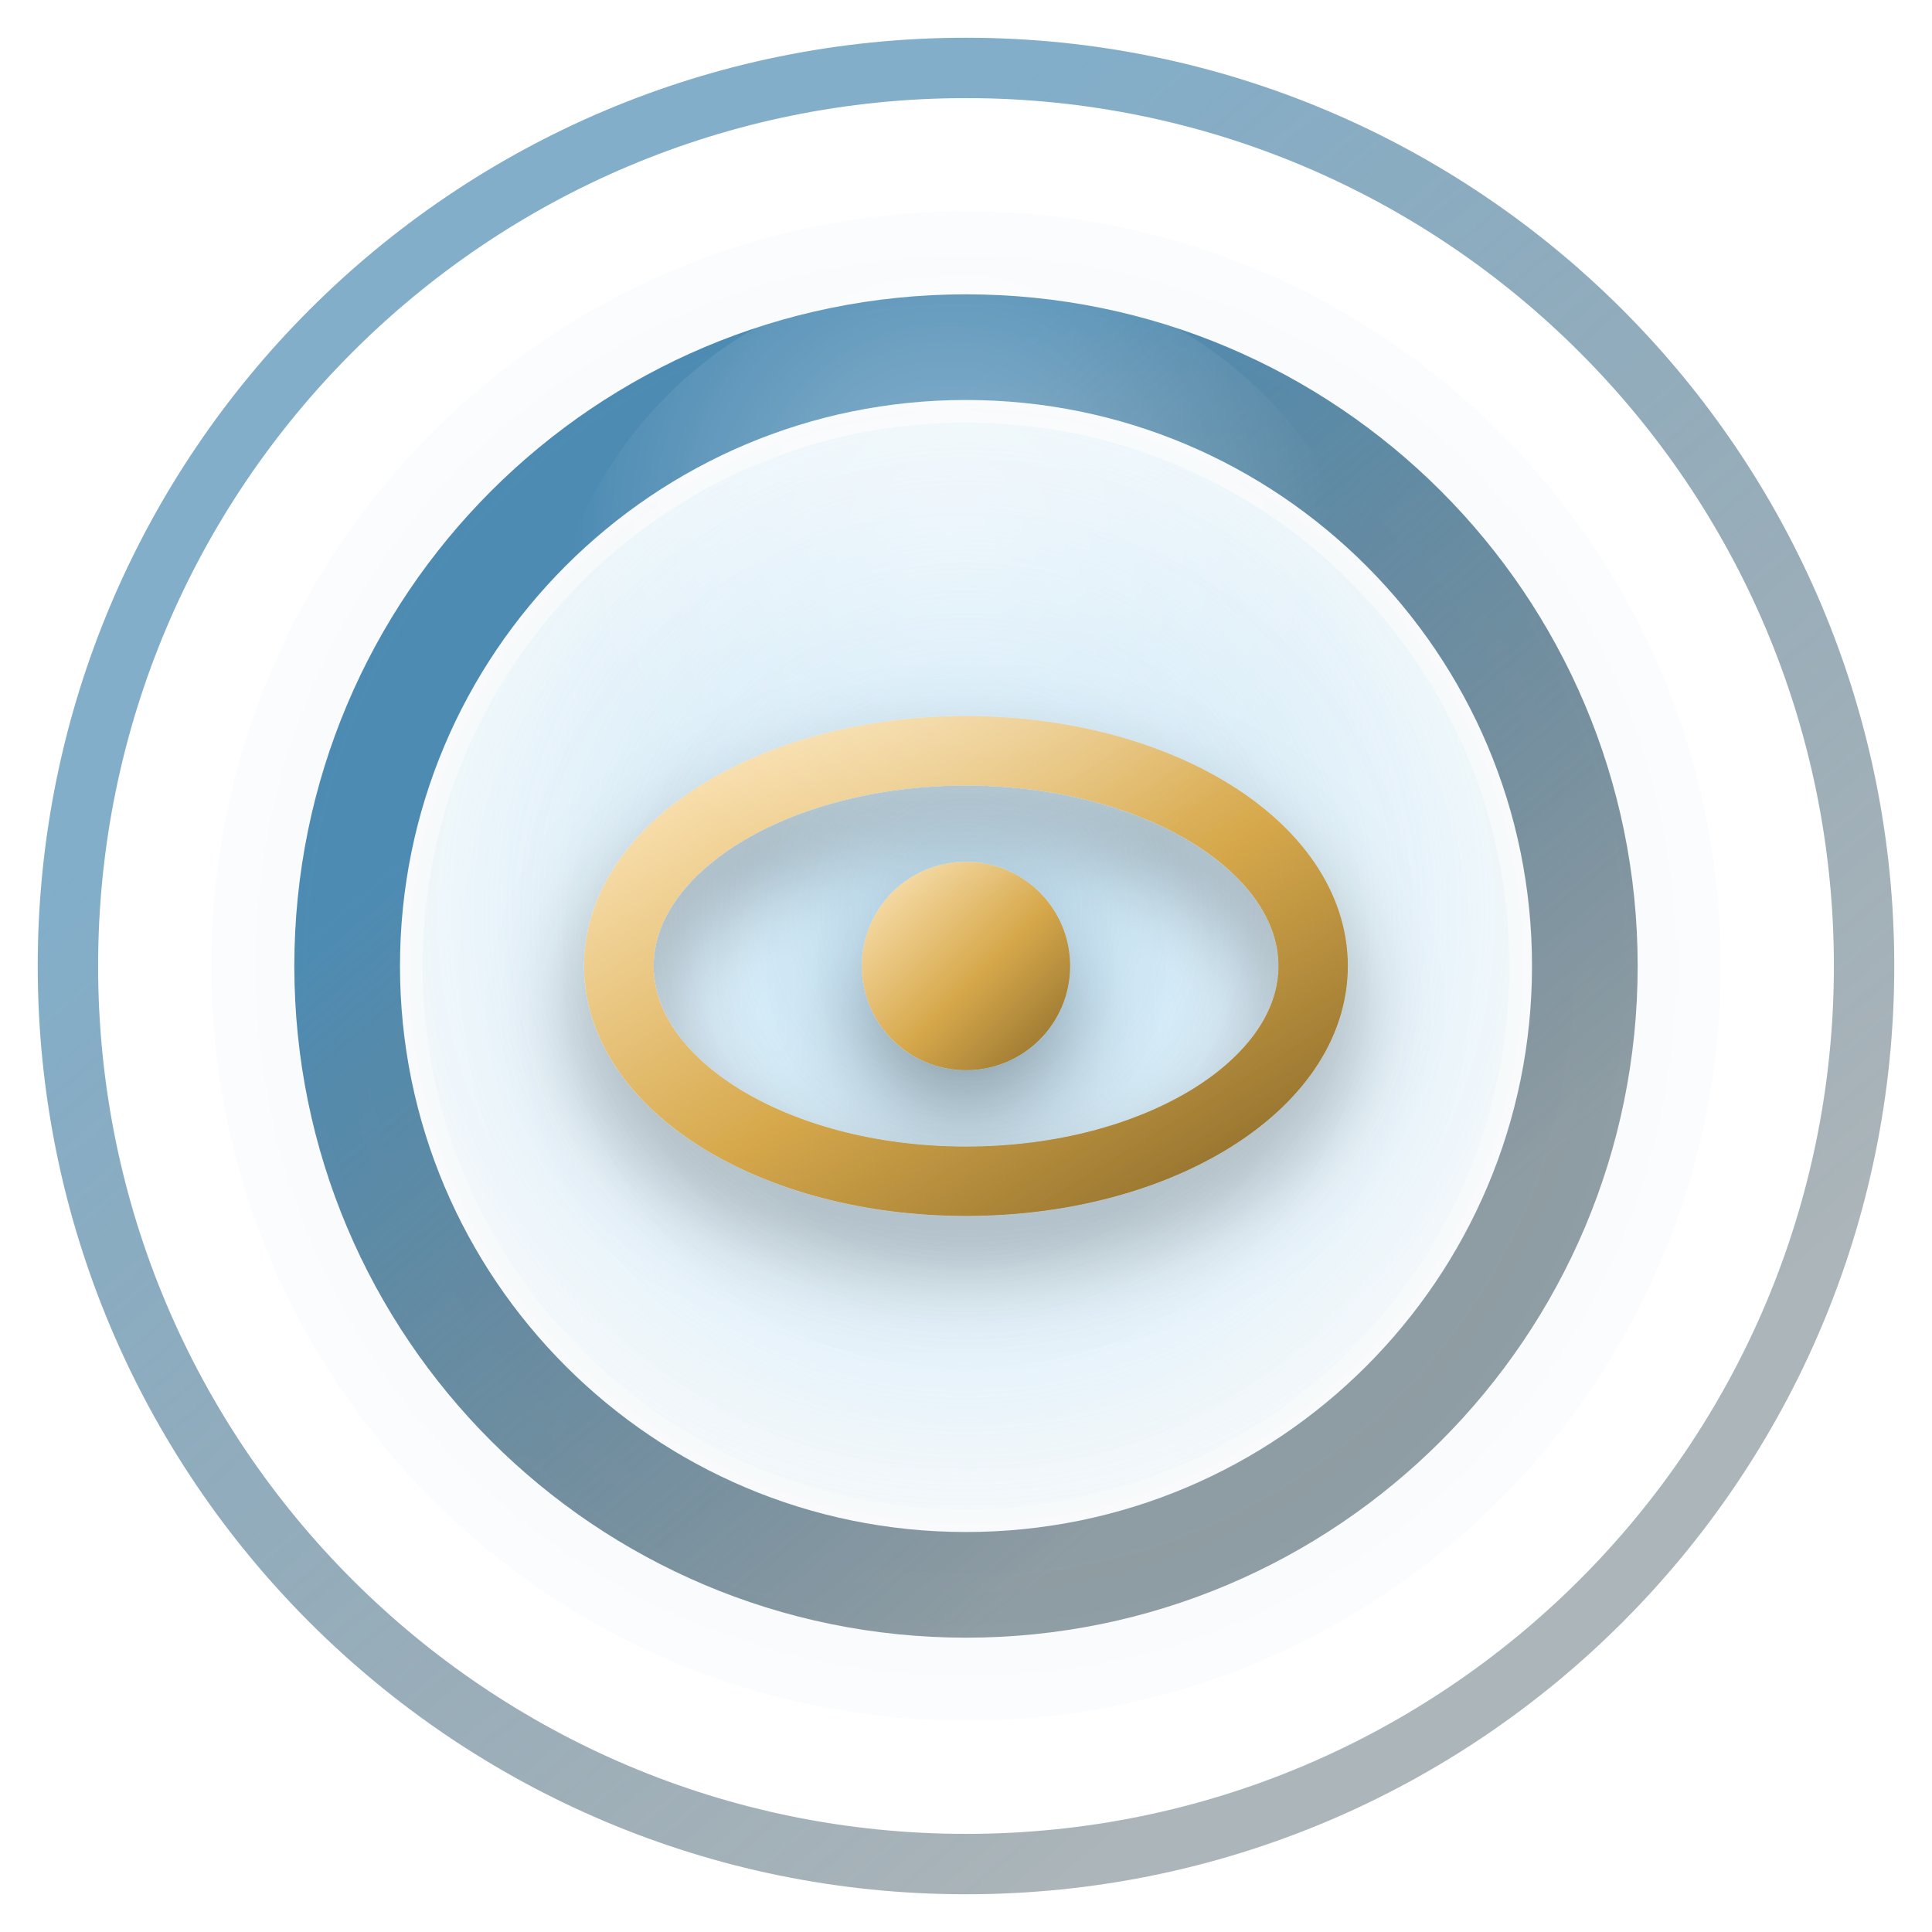
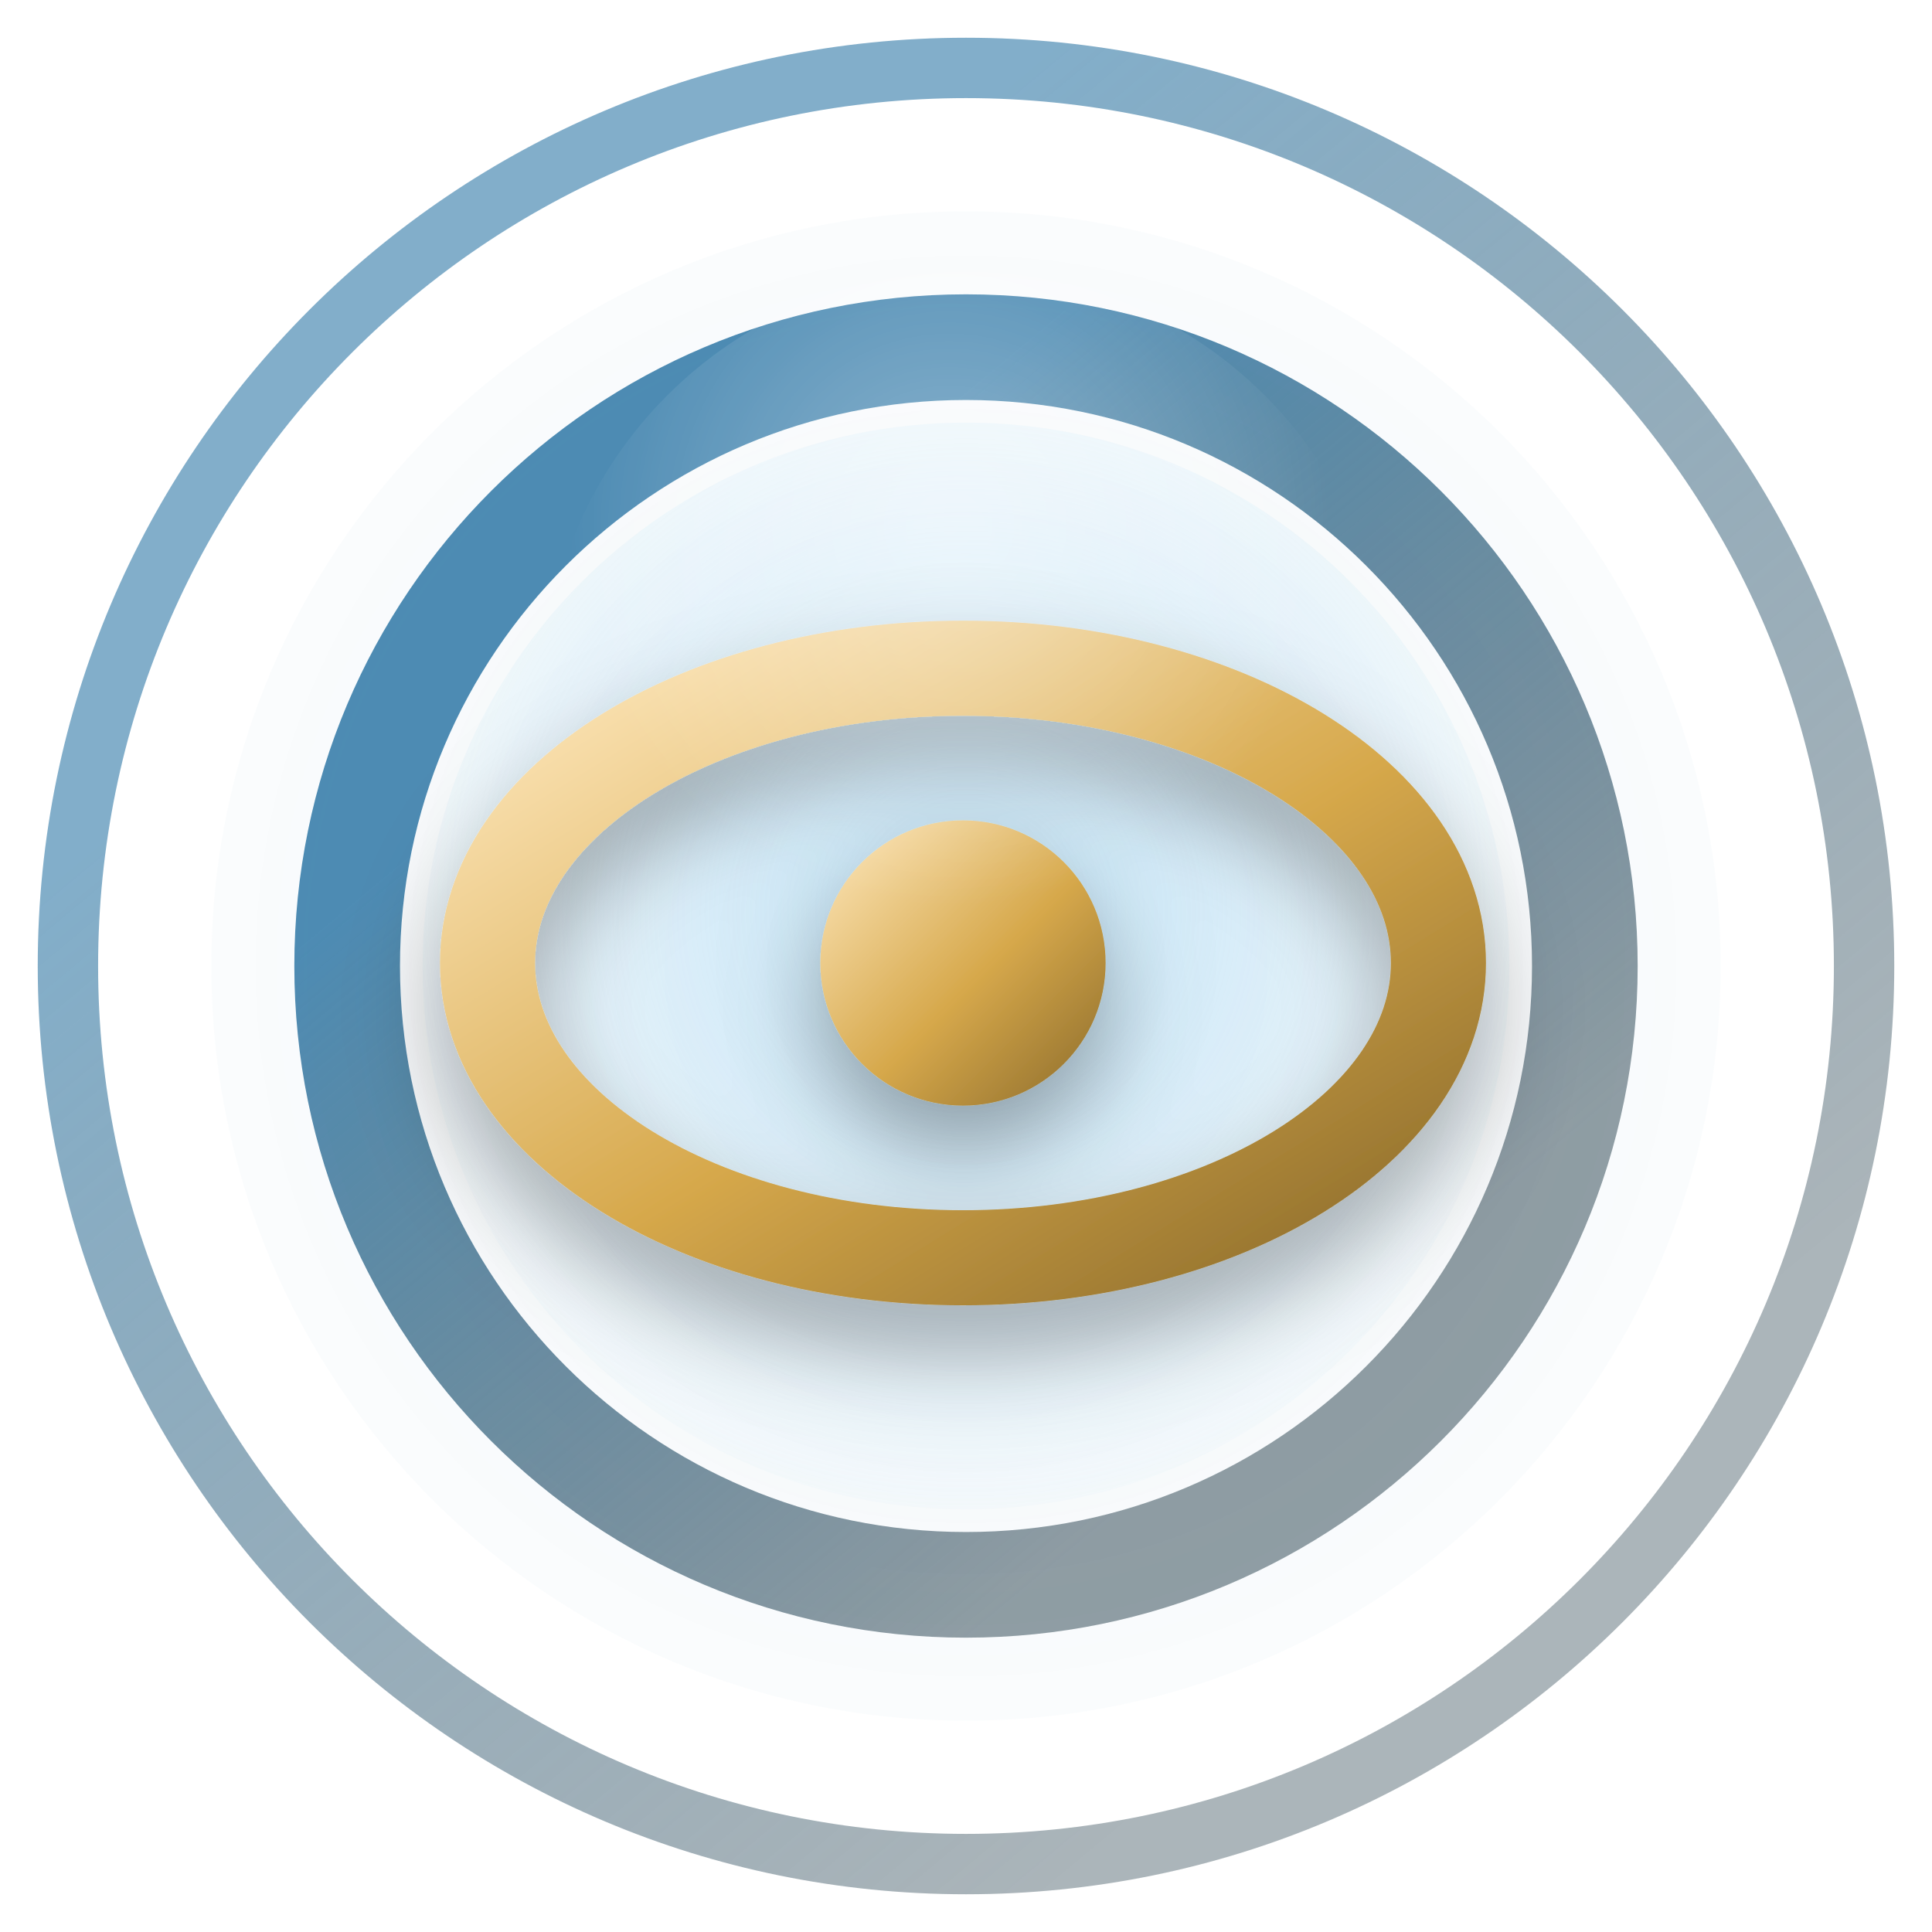
<svg xmlns="http://www.w3.org/2000/svg" width="256" height="256" viewBox="0 0 256 256">
  <defs>
    <radialGradient id="halo" cx="50%" cy="50%" r="70%">
      <stop offset="0%" stop-color="#2F78A6" stop-opacity="0.08" />
      <stop offset="100%" stop-color="#2F78A6" stop-opacity="0" />
    </radialGradient>
    <linearGradient id="innerRing" x1="30%" y1="20%" x2="80%" y2="80%">
      <stop offset="0%" stop-color="#2F78A6" stop-opacity="0.85" />
      <stop offset="100%" stop-color="#0E2A38" stop-opacity="0.45" />
    </linearGradient>
    <linearGradient id="outerRing" x1="30%" y1="20%" x2="80%" y2="80%">
      <stop offset="0%" stop-color="#2F78A6" stop-opacity="0.6" />
      <stop offset="100%" stop-color="#0E2A38" stop-opacity="0.35" />
    </linearGradient>
    <linearGradient id="gold" x1="0%" y1="0%" x2="100%" y2="100%">
      <stop offset="0%" stop-color="#FFE9BF" />
      <stop offset="55%" stop-color="#D6A84B" />
      <stop offset="100%" stop-color="#8A6A2A" />
    </linearGradient>
    <radialGradient id="glow" cx="50%" cy="45%" r="60%">
      <stop offset="0%" stop-color="#9fd6f5" stop-opacity="0.55" />
      <stop offset="100%" stop-color="#9fd6f5" stop-opacity="0" />
    </radialGradient>
    <radialGradient id="specTop" cx="48%" cy="30%" r="45%">
      <stop offset="0%" stop-color="#ffffff" stop-opacity="0.4" />
      <stop offset="100%" stop-color="#ffffff" stop-opacity="0" />
    </radialGradient>
    <filter id="softShadow" x="-40%" y="-40%" width="180%" height="180%">
      <feDropShadow dx="0" dy="6" stdDeviation="6" flood-color="#000000" flood-opacity="0.32" />
    </filter>
  </defs>
  <circle cx="128" cy="128" r="100" fill="url(#halo)" />
  <circle cx="128" cy="128" r="82" fill="none" stroke="url(#innerRing)" stroke-width="14" />
  <circle cx="128" cy="128" r="119" fill="none" stroke="url(#outerRing)" stroke-width="8" />
  <circle cx="128" cy="128" r="72" fill="url(#glow)" />
  <g filter="url(#softShadow)" id="simbolo">
-     <g transform="translate(72.8,72.8) scale(4.6)">
+     <g transform="translate(52,52) scale(6.3)">
      <path d="M2,12 A10,6.2 0 0 1 22,12 A10,6.2 0 0 1 2,12 Z" fill="none" stroke="url(#gold)" stroke-width="2" stroke-linecap="round" stroke-linejoin="round" />
      <circle cx="12" cy="12" r="3" fill="url(#gold)" stroke="none" />
    </g>
  </g>
  <circle cx="128" cy="92" r="56" fill="url(#specTop)" opacity="0.9" />
</svg>
